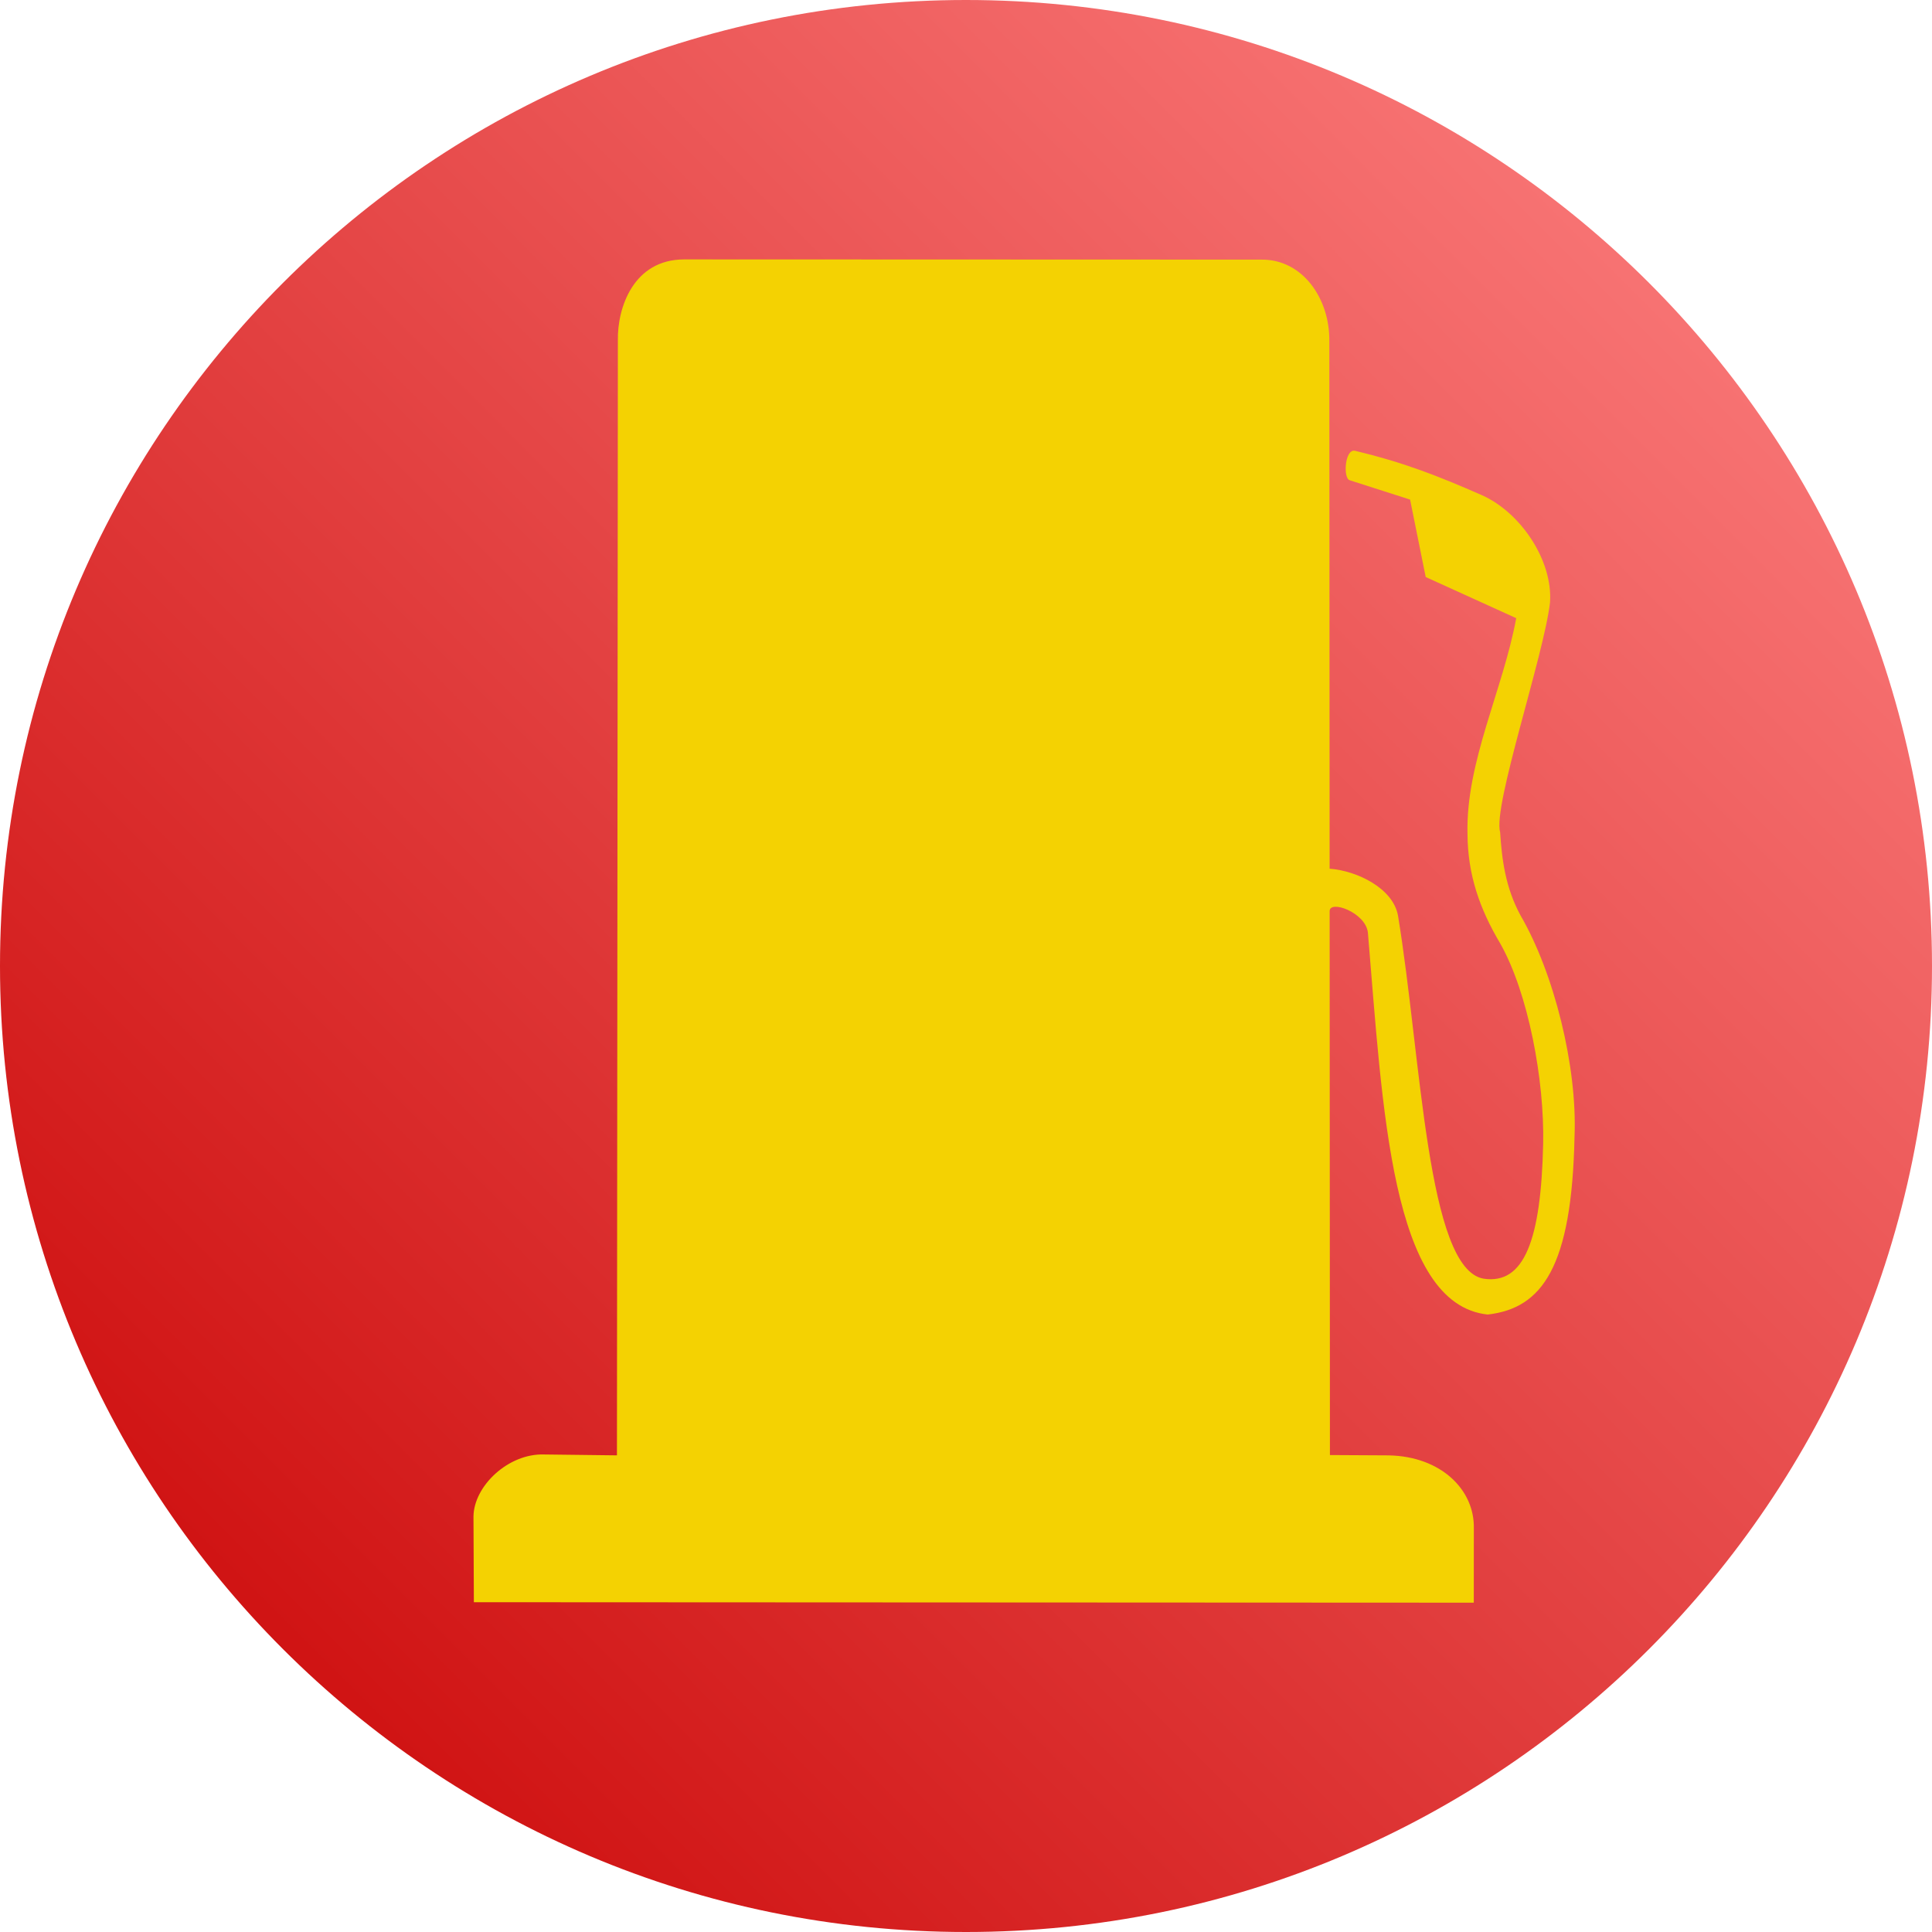
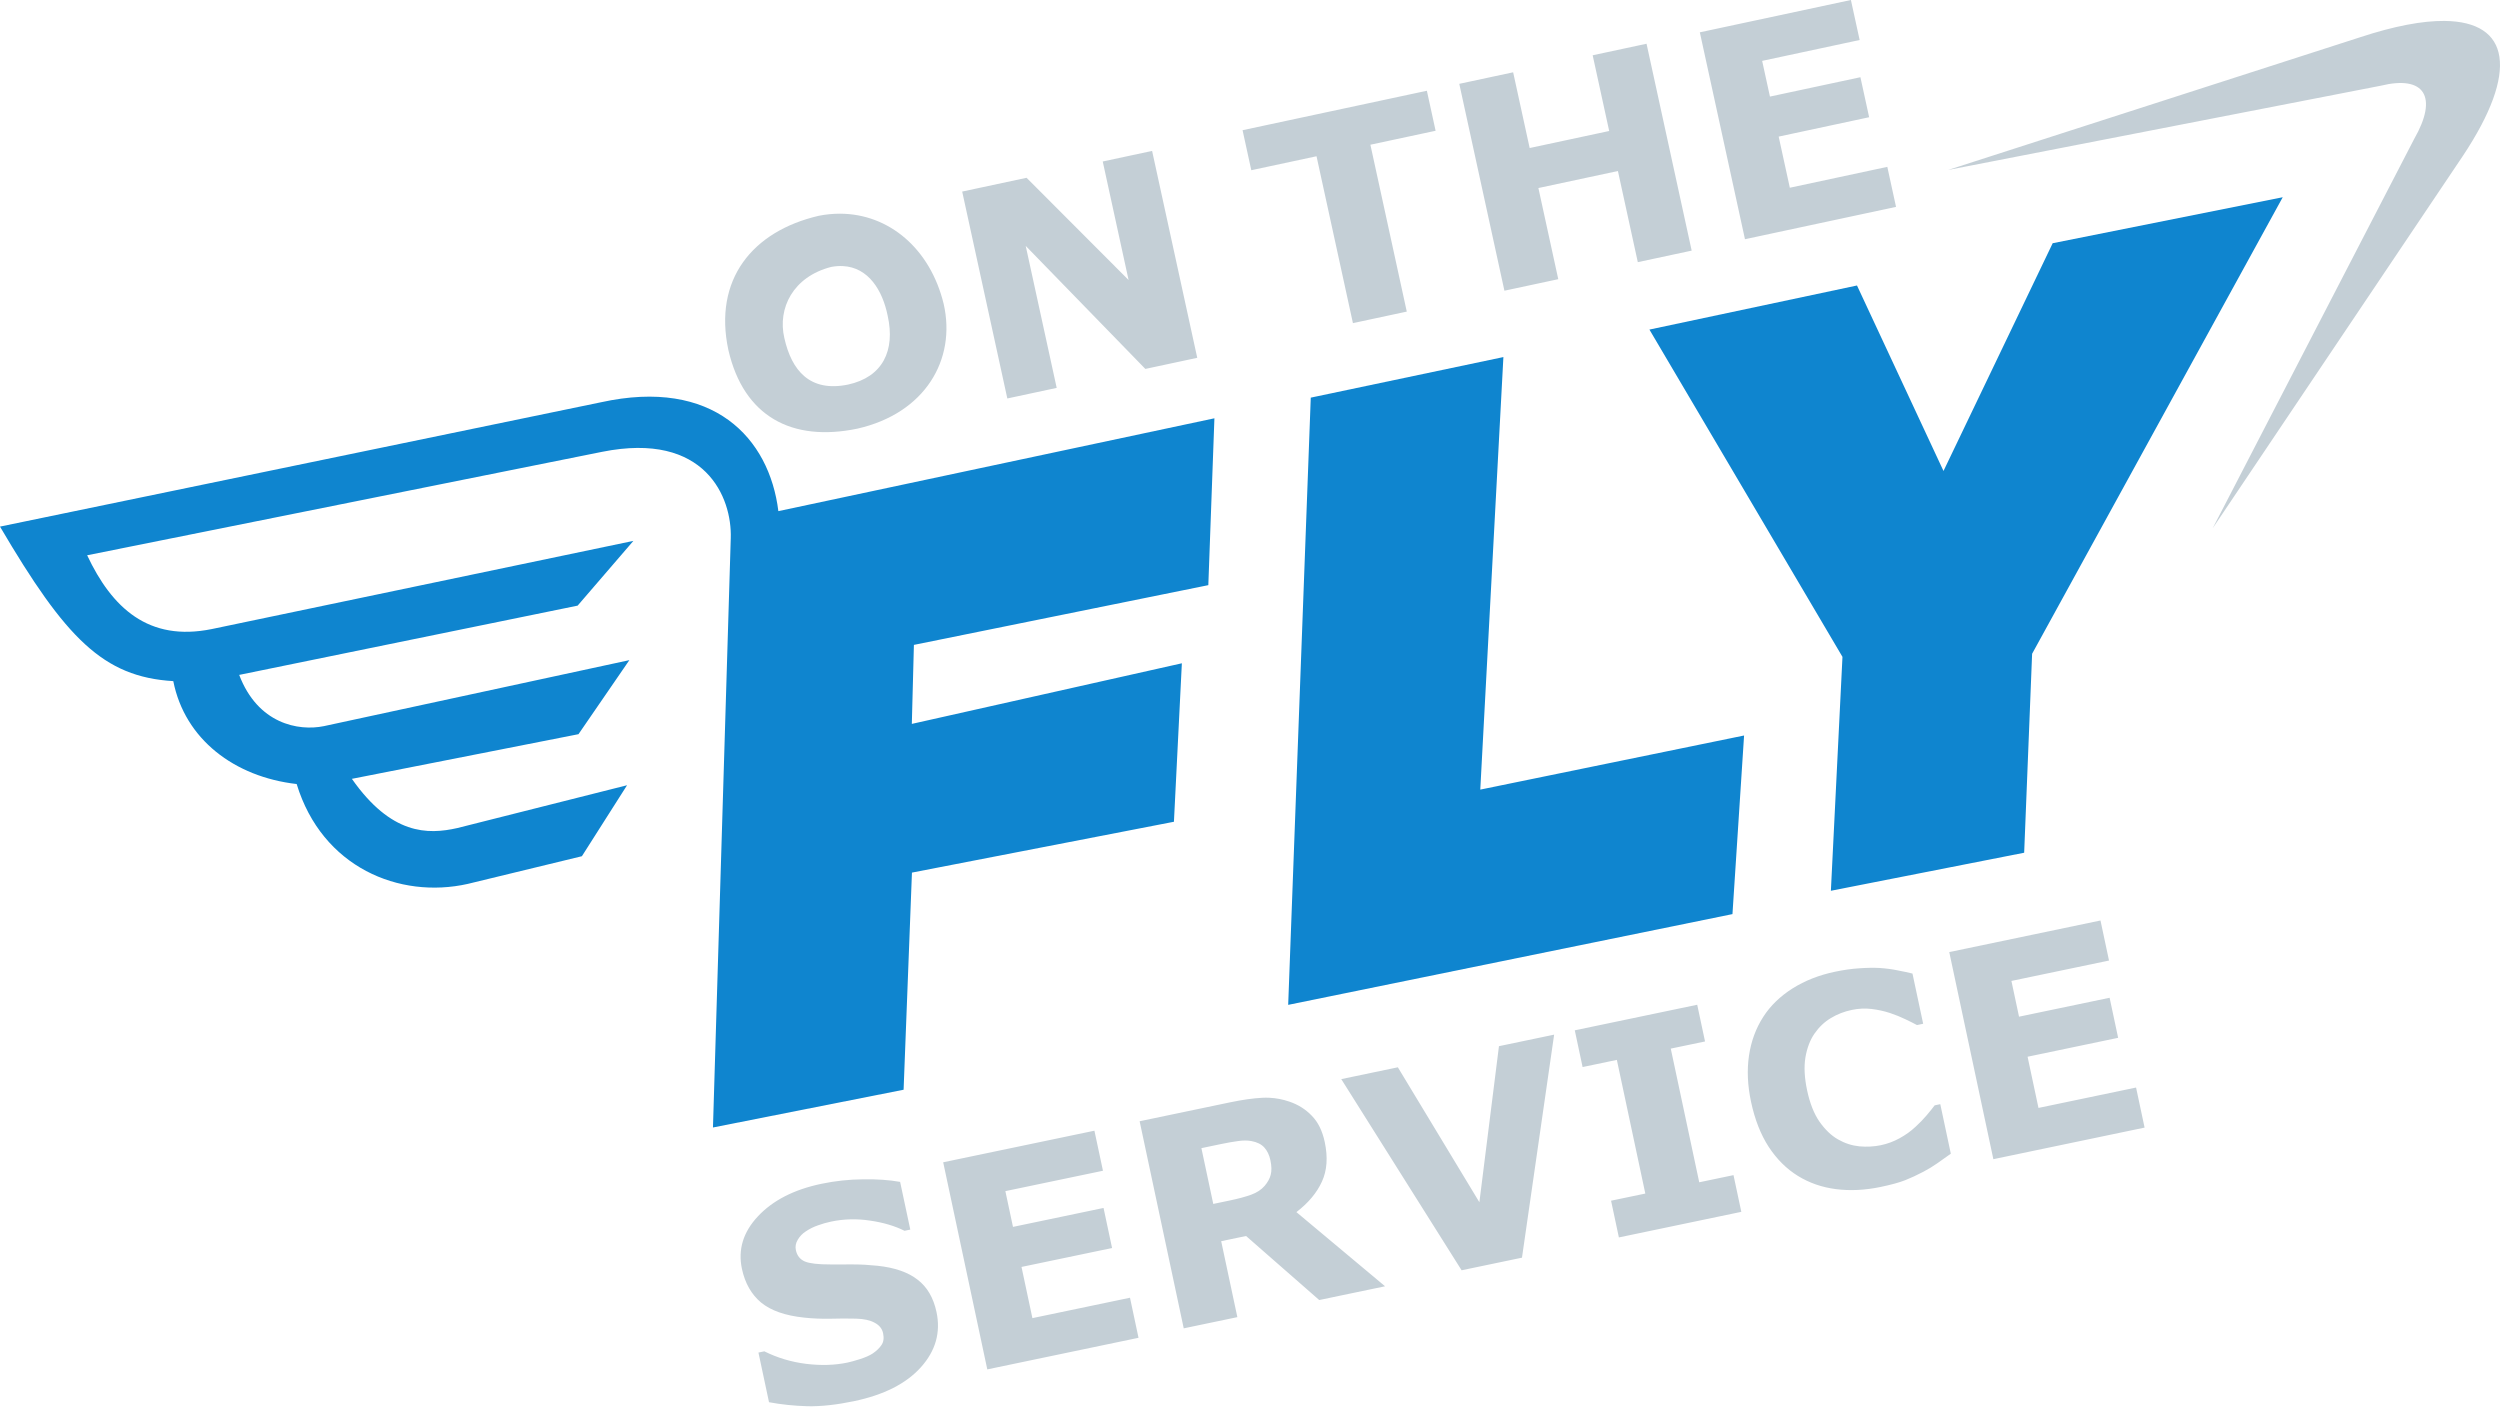
- <svg xmlns="http://www.w3.org/2000/svg" xmlns:xlink="http://www.w3.org/1999/xlink" width="512" height="512" viewBox="0 0 512 512" fill="none" xml:space="preserve">
-   <linearGradient id="linearGradient1127">
-     <stop style="stop-color:#c80000;stop-opacity:1;" offset="0" id="stop1123" />
-     <stop style="stop-color:#ff8686;stop-opacity:1;" offset="1" id="stop1125" />
-   </linearGradient>
-   <linearGradient xlink:href="#linearGradient1127" id="linearGradient1129" x1="126.037" y1="766.236" x2="632.428" y2="262.14" gradientUnits="userSpaceOnUse" gradientTransform="matrix(1.012935,0,0,1.01031,-127.6675,-263.9583)" />
-   <circle cx="256" cy="256" r="256" fill="url(#linearGradient1129)" />
-   <path d="m 125.58,424.601 264.99,0.127 0.011,-19.767 c 0.194,-10.085 -8.618,-19.008 -22.57,-19.272 l -15.567,-0.085 -0.075,-144.108 c -0.064,-3.118 9.504,0.263 10.138,5.637 3.923,46.581 6.154,98.521 31.752,101.233 14.379,-1.65 22.297,-12.447 23.006,-47.149 0.771,-18.56 -5.428,-43.37 -14.332,-58.658 -3.973,-7.361 -4.917,-14.721 -5.389,-22.081 -1.973,-6.797 11.608,-46.831 13.225,-60.8 0.788,-11.12 -7.735,-23.818 -17.987,-28.421 -11.906,-5.241 -20.987,-8.756 -33.724,-11.797 -2.679,-0.543 -3.192,7.37 -1.332,7.821 l 15.964,5.116 4.139,20.521 23.983,10.902 c -3.519,19.093 -13.368,38.07 -12.912,57.163 0.053,10.802 3.22,19.857 8.659,29.018 7.457,13.125 11.777,36.343 11.393,53.224 -0.572,25.345 -4.996,37.241 -15.754,35.643 -15.068,-2.503 -16.516,-58.721 -22.713,-96.213 -1.287,-7.267 -10.911,-11.918 -18.121,-12.435 L 352.288,90.521 c 0.176,-11.311 -7.028,-21.847 -18.044,-21.719 l -152.969,-0.053 c -13.431,0.032 -17.687,12.829 -17.533,21.438 l -0.244,295.497 -19.372,-0.234 c -9.402,-0.282 -18.557,8.324 -18.649,16.447 z" fill="#f4d202" />
+ <svg xmlns="http://www.w3.org/2000/svg" width="512" height="288" viewBox="0 0 512 288" fill="none" xml:space="preserve">
+   <path d="m 149.66,110.191 c 0.267,-8.229 -5.121,-21.916 -26.379,-17.652 L 17.848,113.718 c 5.074,10.779 12.567,17.761 25.532,15.112 l 86.338,-18.058 -11.419,13.261 -69.311,14.186 c 3.806,10.018 12.13,11.568 17.349,10.494 l 62.556,-13.516 -10.419,15.164 -46.409,9.145 c 8.034,11.459 15.471,11.47 21.617,10.074 l 34.739,-8.763 -9.249,14.536 -23.375,5.67 C 81.794,184.166 65.971,177.638 60.757,160.57 47.997,159.107 37.85,151.399 35.489,139.496 21.128,138.635 13.465,130.741 0,107.848 L 123.084,82.384 c 22.998,-5.049 34.474,7.297 36.325,22.298 l 89.303,-19.015 -1.247,34.172 -60.298,12.234 -0.425,16.182 55.303,-12.414 -1.624,32.455 -53.654,10.414 -1.71,44.466 -39.042,7.734 z m 118.785,-28.754 39.45,-8.309 -4.733,88.584 54.025,-11.082 -2.379,36.579 -90.987,18.586 z m 108.893,53.088 -39.536,-67.027 42.51,-9.03 17.715,37.988 22.365,-46.65 47.111,-9.412 -51.326,93.497 -1.627,40.747 -39.585,7.793 z" fill="#0f85cf" />
+   <path d="m 379.066,0 -30.94,6.62 9.244,42.372 30.937,-6.624 -1.785,-8.196 -19.965,4.276 -2.285,-10.473 18.529,-3.965 -1.788,-8.196 -18.529,3.965 -1.594,-7.312 19.965,-4.273 z M 500.622,4.287 c -4.484,-0.042 -10.257,1.035 -17.249,3.336 L 398.964,34.813 487.566,17.558 c 8.981,-2.204 11.82,2.252 6.845,10.924 L 453.156,108.193 504.389,31.941 C 515.938,14.598 514.075,4.412 500.622,4.287 Z m -163.411,4.671 -11.032,2.362 3.382,15.508 -16.286,3.487 -3.382,-15.508 -11.032,2.362 9.244,42.369 11.028,-2.362 -4.07,-18.666 16.286,-3.486 4.073,18.666 11.032,-2.362 z m -44.987,9.628 -37.747,8.08 1.788,8.196 13.359,-2.861 7.456,34.177 11.028,-2.362 -7.452,-34.177 13.356,-2.858 z m -56.273,12.322 -10.111,2.166 5.294,24.273 -20.892,-20.936 -13.186,2.823 9.244,42.372 10.111,-2.166 -6.345,-29.08 24.5,25.195 10.63,-2.274 z m -63.904,12.856 c -1.428,-0.004 -2.888,0.136 -4.366,0.43 -13.604,3.167 -21.597,13.065 -18.512,27.48 3.136,13.616 13.005,18.904 26.429,16.112 13.81,-3.132 20.281,-14.088 17.665,-25.551 -2.756,-11.325 -11.22,-18.442 -21.217,-18.47 z m 0.575,10.729 c 5.251,0.259 8.128,4.998 9.173,10.166 1.596,7.165 -1.04,12.56 -8.115,14.103 -7.814,1.604 -11.556,-2.862 -13.049,-9.541 -1.411,-6.073 1.768,-12.544 9.593,-14.554 0.849,-0.158 1.648,-0.212 2.398,-0.175 z m 257.558,134.024 -30.972,6.47 9.032,42.414 30.972,-6.47 -1.746,-8.203 -19.986,4.175 -2.232,-10.484 18.547,-3.874 -1.746,-8.203 -18.551,3.874 -1.559,-7.322 19.986,-4.175 z m -47.287,9.694 c -0.698,0.012 -1.42,0.045 -2.169,0.101 -1.482,0.091 -3.125,0.326 -4.927,0.702 -3.259,0.681 -6.158,1.825 -8.7,3.427 -2.523,1.598 -4.515,3.531 -5.974,5.799 -1.52,2.361 -2.497,5.015 -2.931,7.962 -0.434,2.947 -0.292,6.099 0.423,9.46 0.768,3.608 1.971,6.679 3.611,9.212 1.66,2.529 3.656,4.515 5.985,5.953 2.329,1.438 4.933,2.341 7.815,2.711 2.901,0.366 5.945,0.214 9.127,-0.451 2.147,-0.449 3.811,-0.904 4.994,-1.369 1.182,-0.465 2.431,-1.045 3.745,-1.736 1.009,-0.528 1.957,-1.104 2.846,-1.726 0.889,-0.622 1.817,-1.282 2.79,-1.981 l -2.158,-10.142 -1.15,0.241 c -0.421,0.564 -0.968,1.242 -1.64,2.037 -0.672,0.795 -1.417,1.569 -2.239,2.316 -0.966,0.916 -2.067,1.711 -3.305,2.386 -1.219,0.671 -2.502,1.145 -3.844,1.425 -1.399,0.292 -2.863,0.37 -4.394,0.234 -1.535,-0.155 -2.999,-0.632 -4.391,-1.432 -1.369,-0.785 -2.627,-1.991 -3.774,-3.616 -1.128,-1.629 -1.973,-3.773 -2.539,-6.431 -0.542,-2.545 -0.659,-4.782 -0.349,-6.711 0.329,-1.933 0.944,-3.558 1.845,-4.877 0.95,-1.369 2.077,-2.436 3.375,-3.204 1.294,-0.786 2.718,-1.342 4.271,-1.666 1.399,-0.292 2.757,-0.357 4.073,-0.196 1.316,0.162 2.565,0.434 3.749,0.821 1.165,0.391 2.214,0.817 3.153,1.275 0.958,0.454 1.754,0.855 2.388,1.198 l 1.266,-0.266 -2.19,-10.281 c -0.867,-0.216 -1.871,-0.433 -3.019,-0.65 -1.132,-0.239 -2.381,-0.404 -3.742,-0.496 -0.648,-0.034 -1.323,-0.044 -2.021,-0.032 z m -35.303,7.56 -25.075,5.24 1.601,7.521 7.015,-1.467 5.83,27.375 -7.015,1.464 1.601,7.521 25.075,-5.24 -1.601,-7.518 -7.018,1.464 -5.83,-27.375 7.018,-1.464 z m -29.304,6.124 -11.3,2.362 -4.01,31.958 -16.696,-27.633 -11.589,2.421 24.645,39.151 12.365,-2.582 z m -58.346,12.926 c -0.465,-0.021 -0.933,-0.02 -1.404,0.003 -1.882,0.095 -4.089,0.408 -6.62,0.936 l -18.519,3.871 9.032,42.414 10.982,-2.295 -3.312,-15.553 5.093,-1.065 14.985,13.115 13.486,-2.816 -18.159,-15.19 c 2.443,-1.879 4.183,-3.956 5.22,-6.236 1.056,-2.283 1.249,-4.992 0.582,-8.126 -0.485,-2.279 -1.367,-4.07 -2.645,-5.369 -1.263,-1.323 -2.8,-2.29 -4.613,-2.903 -1.345,-0.463 -2.714,-0.724 -4.109,-0.786 z m -35.803,6.746 -30.972,6.47 9.032,42.414 30.972,-6.47 -1.746,-8.206 -19.986,4.178 -2.232,-10.484 18.547,-3.874 -1.746,-8.206 -18.547,3.878 -1.559,-7.322 19.986,-4.175 z m 30.848,2.009 c 0.455,-9.1e-4 0.885,0.038 1.291,0.112 1.167,0.212 2.053,0.653 2.656,1.321 0.603,0.668 1.019,1.532 1.245,2.596 0.255,1.196 0.274,2.193 0.064,2.99 -0.195,0.775 -0.614,1.536 -1.255,2.285 -0.676,0.776 -1.588,1.373 -2.74,1.792 -1.152,0.419 -2.609,0.816 -4.373,1.184 l -3.396,0.709 -2.43,-11.424 3.996,-0.835 c 1.323,-0.276 2.493,-0.482 3.506,-0.615 0.505,-0.075 0.984,-0.114 1.439,-0.115 z m -78.227,7.948 c -2.859,0.022 -5.699,0.326 -8.517,0.915 -5.617,1.174 -9.948,3.389 -13,6.645 -3.036,3.233 -4.135,6.824 -3.294,10.774 0.627,2.944 1.939,5.248 3.936,6.914 2.012,1.643 4.941,2.669 8.792,3.074 1.681,0.184 3.452,0.261 5.308,0.231 1.871,-0.054 3.652,-0.061 5.343,-0.016 1.611,0.041 2.881,0.323 3.812,0.842 0.947,0.496 1.519,1.207 1.718,2.138 0.214,1.006 0.098,1.824 -0.349,2.452 -0.428,0.625 -1.028,1.197 -1.799,1.715 -0.633,0.41 -1.485,0.786 -2.553,1.128 -1.068,0.342 -1.939,0.583 -2.61,0.723 -2.607,0.545 -5.431,0.631 -8.475,0.255 -3.024,-0.38 -5.869,-1.233 -8.535,-2.561 l -1.206,0.252 2.165,10.17 c 2.503,0.469 5.133,0.743 7.893,0.821 2.775,0.056 5.937,-0.29 9.483,-1.03 6.135,-1.282 10.707,-3.595 13.719,-6.942 3.027,-3.37 4.095,-7.144 3.206,-11.322 -0.623,-2.925 -1.916,-5.133 -3.876,-6.627 -1.945,-1.518 -4.67,-2.465 -8.175,-2.844 -1.781,-0.183 -3.43,-0.277 -4.952,-0.276 -1.503,-0.003 -3.074,-0.002 -4.715,0.003 -2.502,0.007 -4.246,-0.192 -5.234,-0.601 -0.992,-0.427 -1.609,-1.203 -1.848,-2.323 -0.158,-0.741 -0.028,-1.453 0.388,-2.135 0.411,-0.701 0.96,-1.271 1.647,-1.712 0.771,-0.518 1.595,-0.927 2.472,-1.23 0.892,-0.325 1.795,-0.583 2.716,-0.776 2.607,-0.545 5.259,-0.612 7.949,-0.203 2.706,0.387 5.065,1.082 7.082,2.089 l 1.178,-0.245 -2.081,-9.771 c -2.187,-0.396 -4.716,-0.573 -7.59,-0.527 z" fill="#c4cfd6" />
</svg>
